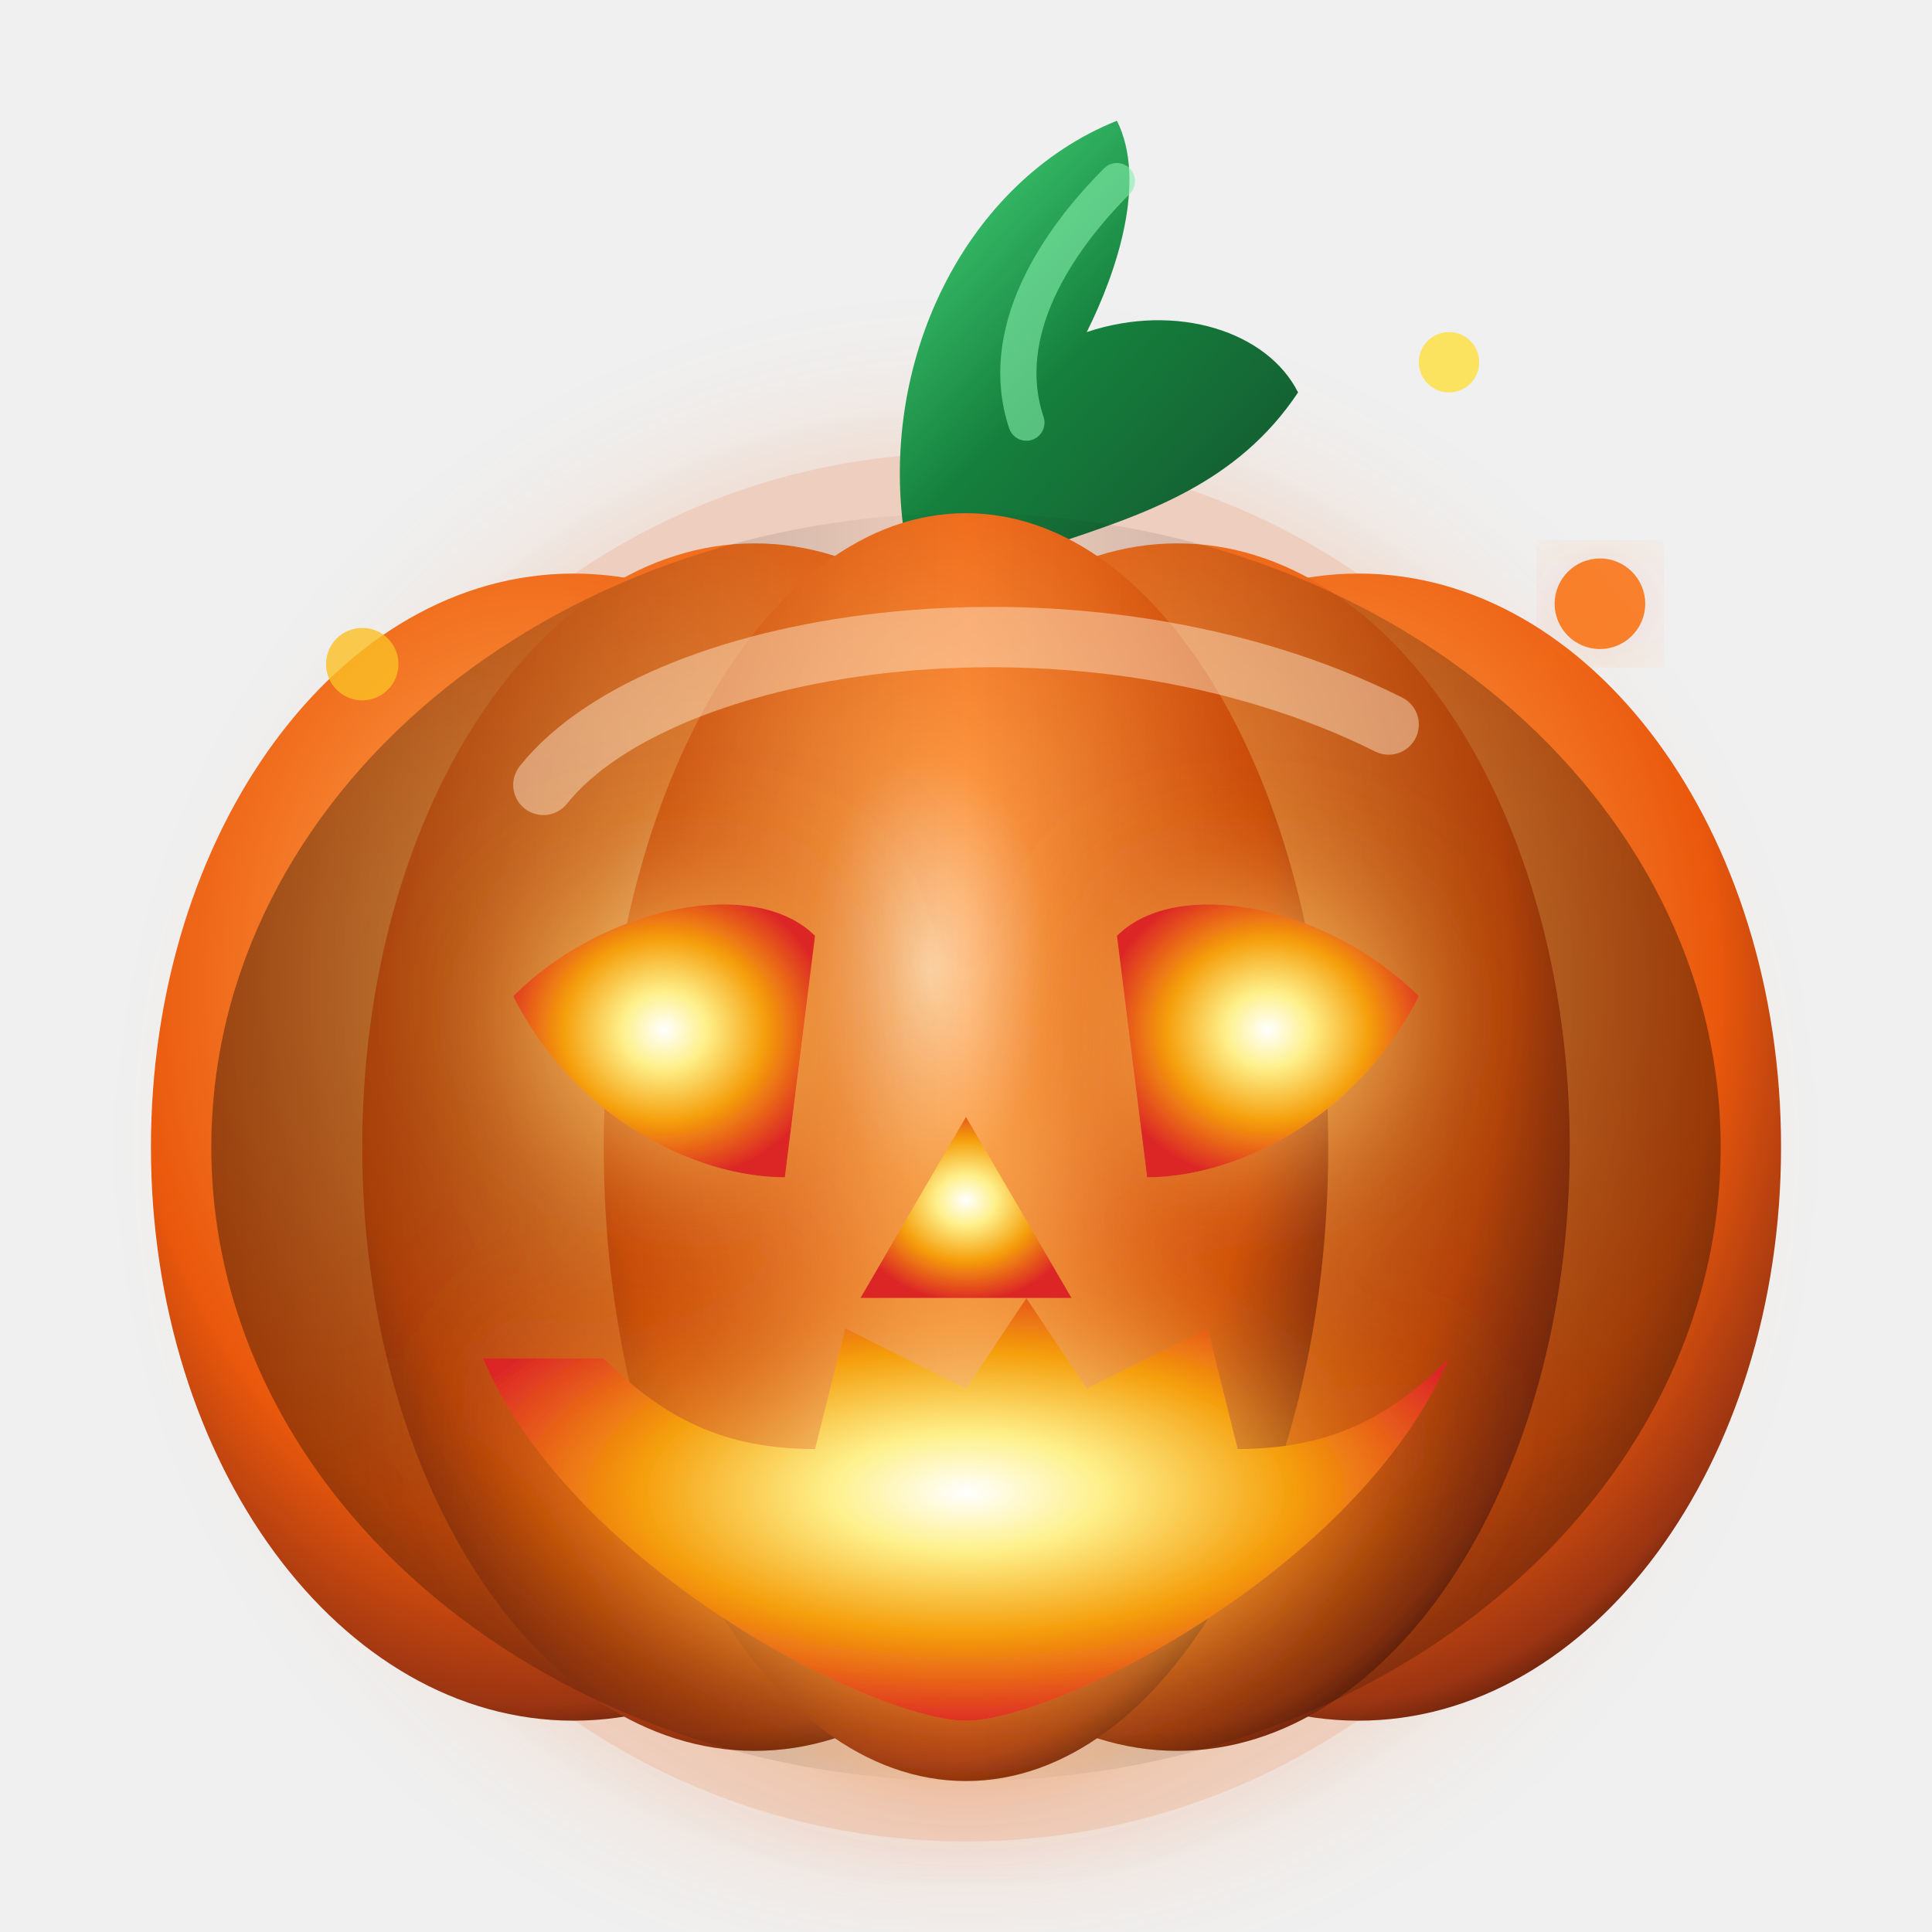
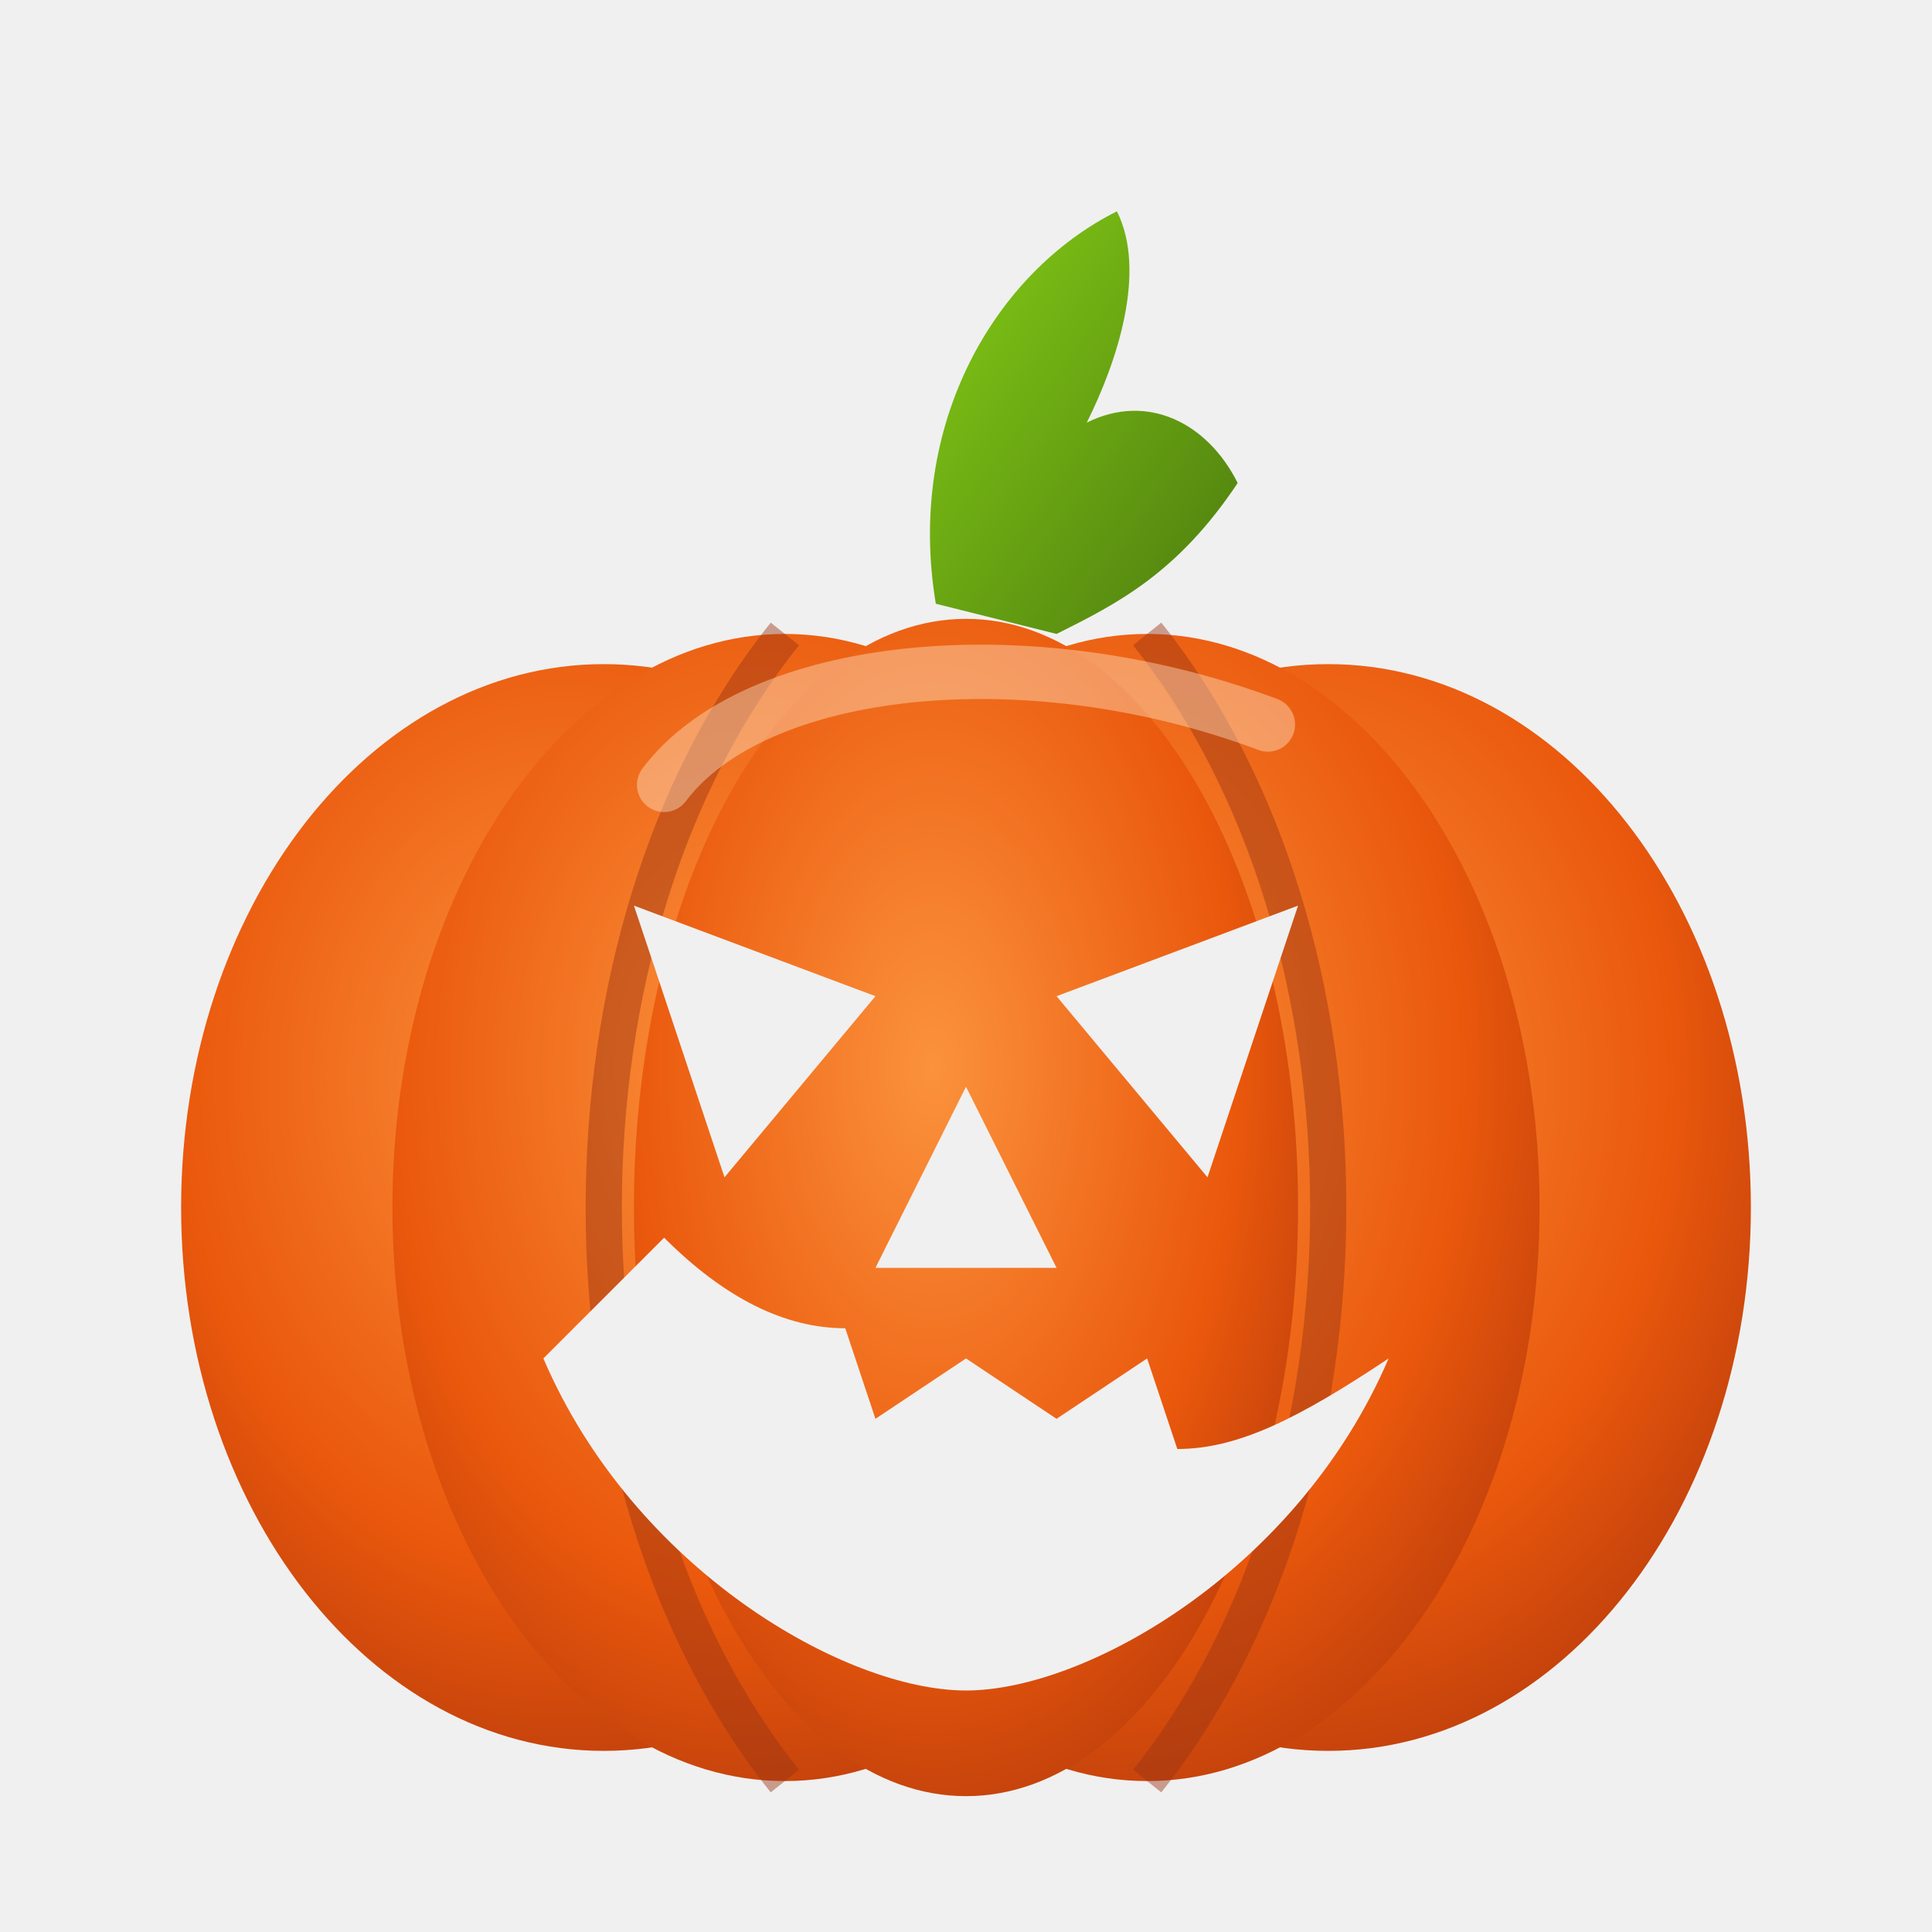
<svg xmlns="http://www.w3.org/2000/svg" viewBox="0 0 64 64" width="64" height="64" role="img" aria-label="Halloween">
  <defs>
-     <filter id="hw-glow" x="-20%" y="-20%" width="140%" height="140%">
-       <feGaussianBlur stdDeviation="2.5" result="blur" />
-       <feComposite in="SourceGraphic" in2="blur" operator="over" />
-     </filter>
-     <radialGradient id="hw-body" cx="45%" cy="36%" r="68%">
-       <stop offset="0%" stop-color="#fed7aa" />
-       <stop offset="25%" stop-color="#fb923c" />
+     <mask id="pumpkin-carve-mask">
+       <rect x="0" y="0" width="64" height="64" fill="#ffffff" />
+       <polygon points="21,30 29,33 24,39" fill="#000000" />
+       <polygon points="43,30 35,33 40,39" fill="#000000" />
+       <polygon points="32,36 29,42 35,42" fill="#000000" />
+       <path d="M18 45c3 7 10 11 14 11s11-4 14-11c-3 2-5 3-7 3l-1-3-3 2-3-2-3 2-1-3c-2 0-4-1-6-3Z" fill="#000000" />
+     </mask>
+     <radialGradient id="hw-orange" cx="45%" cy="38%" r="65%">
+       <stop offset="0%" stop-color="#fb923c" />
      <stop offset="70%" stop-color="#ea580c" />
-       <stop offset="92%" stop-color="#9a3412" />
-       <stop offset="100%" stop-color="#431407" />
+       <stop offset="100%" stop-color="#c2410c" />
    </radialGradient>
-     <radialGradient id="hw-fire" cx="50%" cy="46%" r="56%">
-       <stop offset="0%" stop-color="#ffffff" />
-       <stop offset="25%" stop-color="#fef08a" />
-       <stop offset="60%" stop-color="#f59e0b" />
-       <stop offset="100%" stop-color="#dc2626" />
-     </radialGradient>
-     <linearGradient id="hw-stem" x1="0%" y1="0%" x2="100%" y2="100%">
-       <stop offset="0%" stop-color="#4ade80" />
-       <stop offset="50%" stop-color="#15803d" />
-       <stop offset="100%" stop-color="#14532d" />
-     </linearGradient>
-     <linearGradient id="hw-shade" x1="0%" y1="0%" x2="100%" y2="0%">
-       <stop offset="0%" stop-color="#000000" stop-opacity="0.35" />
-       <stop offset="50%" stop-color="#000000" stop-opacity="0" />
-       <stop offset="100%" stop-color="#000000" stop-opacity="0.35" />
+     <linearGradient id="hw-stem-grad" x1="0%" y1="0%" x2="100%" y2="100%">
+       <stop offset="0%" stop-color="#84cc16" />
+       <stop offset="100%" stop-color="#4d7c0f" />
    </linearGradient>
  </defs>
-   <circle cx="32" cy="38" r="23" fill="#ea580c" opacity="0.22" filter="url(#hw-glow)" />
-   <path d="M30 18c-1-6 2-12 7-14 1 2 0 5-1 7 3-1 6 0 7 2-2 3-5 4-8 5l-5 0Z" fill="url(#hw-stem)" />
-   <path d="M34 14c-1-3 1-6 3-8" fill="none" stroke="#86efac" stroke-width="1.2" stroke-linecap="round" opacity="0.6" />
-   <ellipse cx="19" cy="38" rx="14" ry="19" fill="url(#hw-body)" />
-   <ellipse cx="45" cy="38" rx="14" ry="19" fill="url(#hw-body)" />
-   <ellipse cx="25" cy="38" rx="13" ry="20" fill="url(#hw-body)" />
-   <ellipse cx="39" cy="38" rx="13" ry="20" fill="url(#hw-body)" />
-   <ellipse cx="32" cy="38" rx="12" ry="21" fill="url(#hw-body)" />
-   <ellipse cx="32" cy="38" rx="25" ry="21" fill="url(#hw-shade)" />
-   <path d="M18 26c4-5 18-7 28-2" fill="none" stroke="#ffedd5" stroke-width="2" stroke-linecap="round" opacity="0.45" />
-   <g filter="url(#hw-glow)">
-     <path d="M17 33c3-3 8-4 10-2l-1 8c-3 0-7-2-9-6Z" fill="url(#hw-fire)" />
-     <path d="M47 33c-3-3-8-4-10-2l1 8c3 0 7-2 9-6Z" fill="url(#hw-fire)" />
-     <polygon points="32,37 28.5,43 35.5,43" fill="url(#hw-fire)" />
-     <path d="M16 45c3 7 13 12 16 12s13-5 16-12c-2 2-4 3-7 3l-1-4-4 2-2-3-2 3-4-2-1 4c-3 0-5-1-7-3Z" fill="url(#hw-fire)" />
+   <path d="M31 20c-1-6 2-11 6-13 1 2 0 5-1 7 2-1 4 0 5 2-2 3-4 4-6 5l-4-1Z" fill="url(#hw-stem-grad)" />
+   <g mask="url(#pumpkin-carve-mask)">
+     <ellipse cx="20" cy="40" rx="14" ry="18" fill="url(#hw-orange)" />
+     <ellipse cx="44" cy="40" rx="14" ry="18" fill="url(#hw-orange)" />
+     <ellipse cx="26" cy="40" rx="13" ry="19" fill="url(#hw-orange)" />
+     <ellipse cx="38" cy="40" rx="13" ry="19" fill="url(#hw-orange)" />
+     <ellipse cx="32" cy="40" rx="11" ry="19.5" fill="url(#hw-orange)" />
+     <path d="M26 21c-4 5-6 12-6 19s2 14 6 19" fill="none" stroke="#9a3412" stroke-width="1.2" opacity="0.45" />
+     <path d="M38 21c4 5 6 12 6 19s-2 14-6 19" fill="none" stroke="#9a3412" stroke-width="1.2" opacity="0.45" />
+     <path d="M22 26c3-4 12-5 20-2" fill="none" stroke="#ffedd5" stroke-width="1.8" stroke-linecap="round" opacity="0.4" />
  </g>
-   <circle cx="12" cy="22" r="1.2" fill="#fbbf24" opacity="0.8" />
-   <circle cx="53" cy="20" r="1.5" fill="#f97316" opacity="0.9" filter="url(#hw-glow)" />
-   <circle cx="48" cy="12" r="1" fill="#fde047" opacity="0.85" />
</svg>
